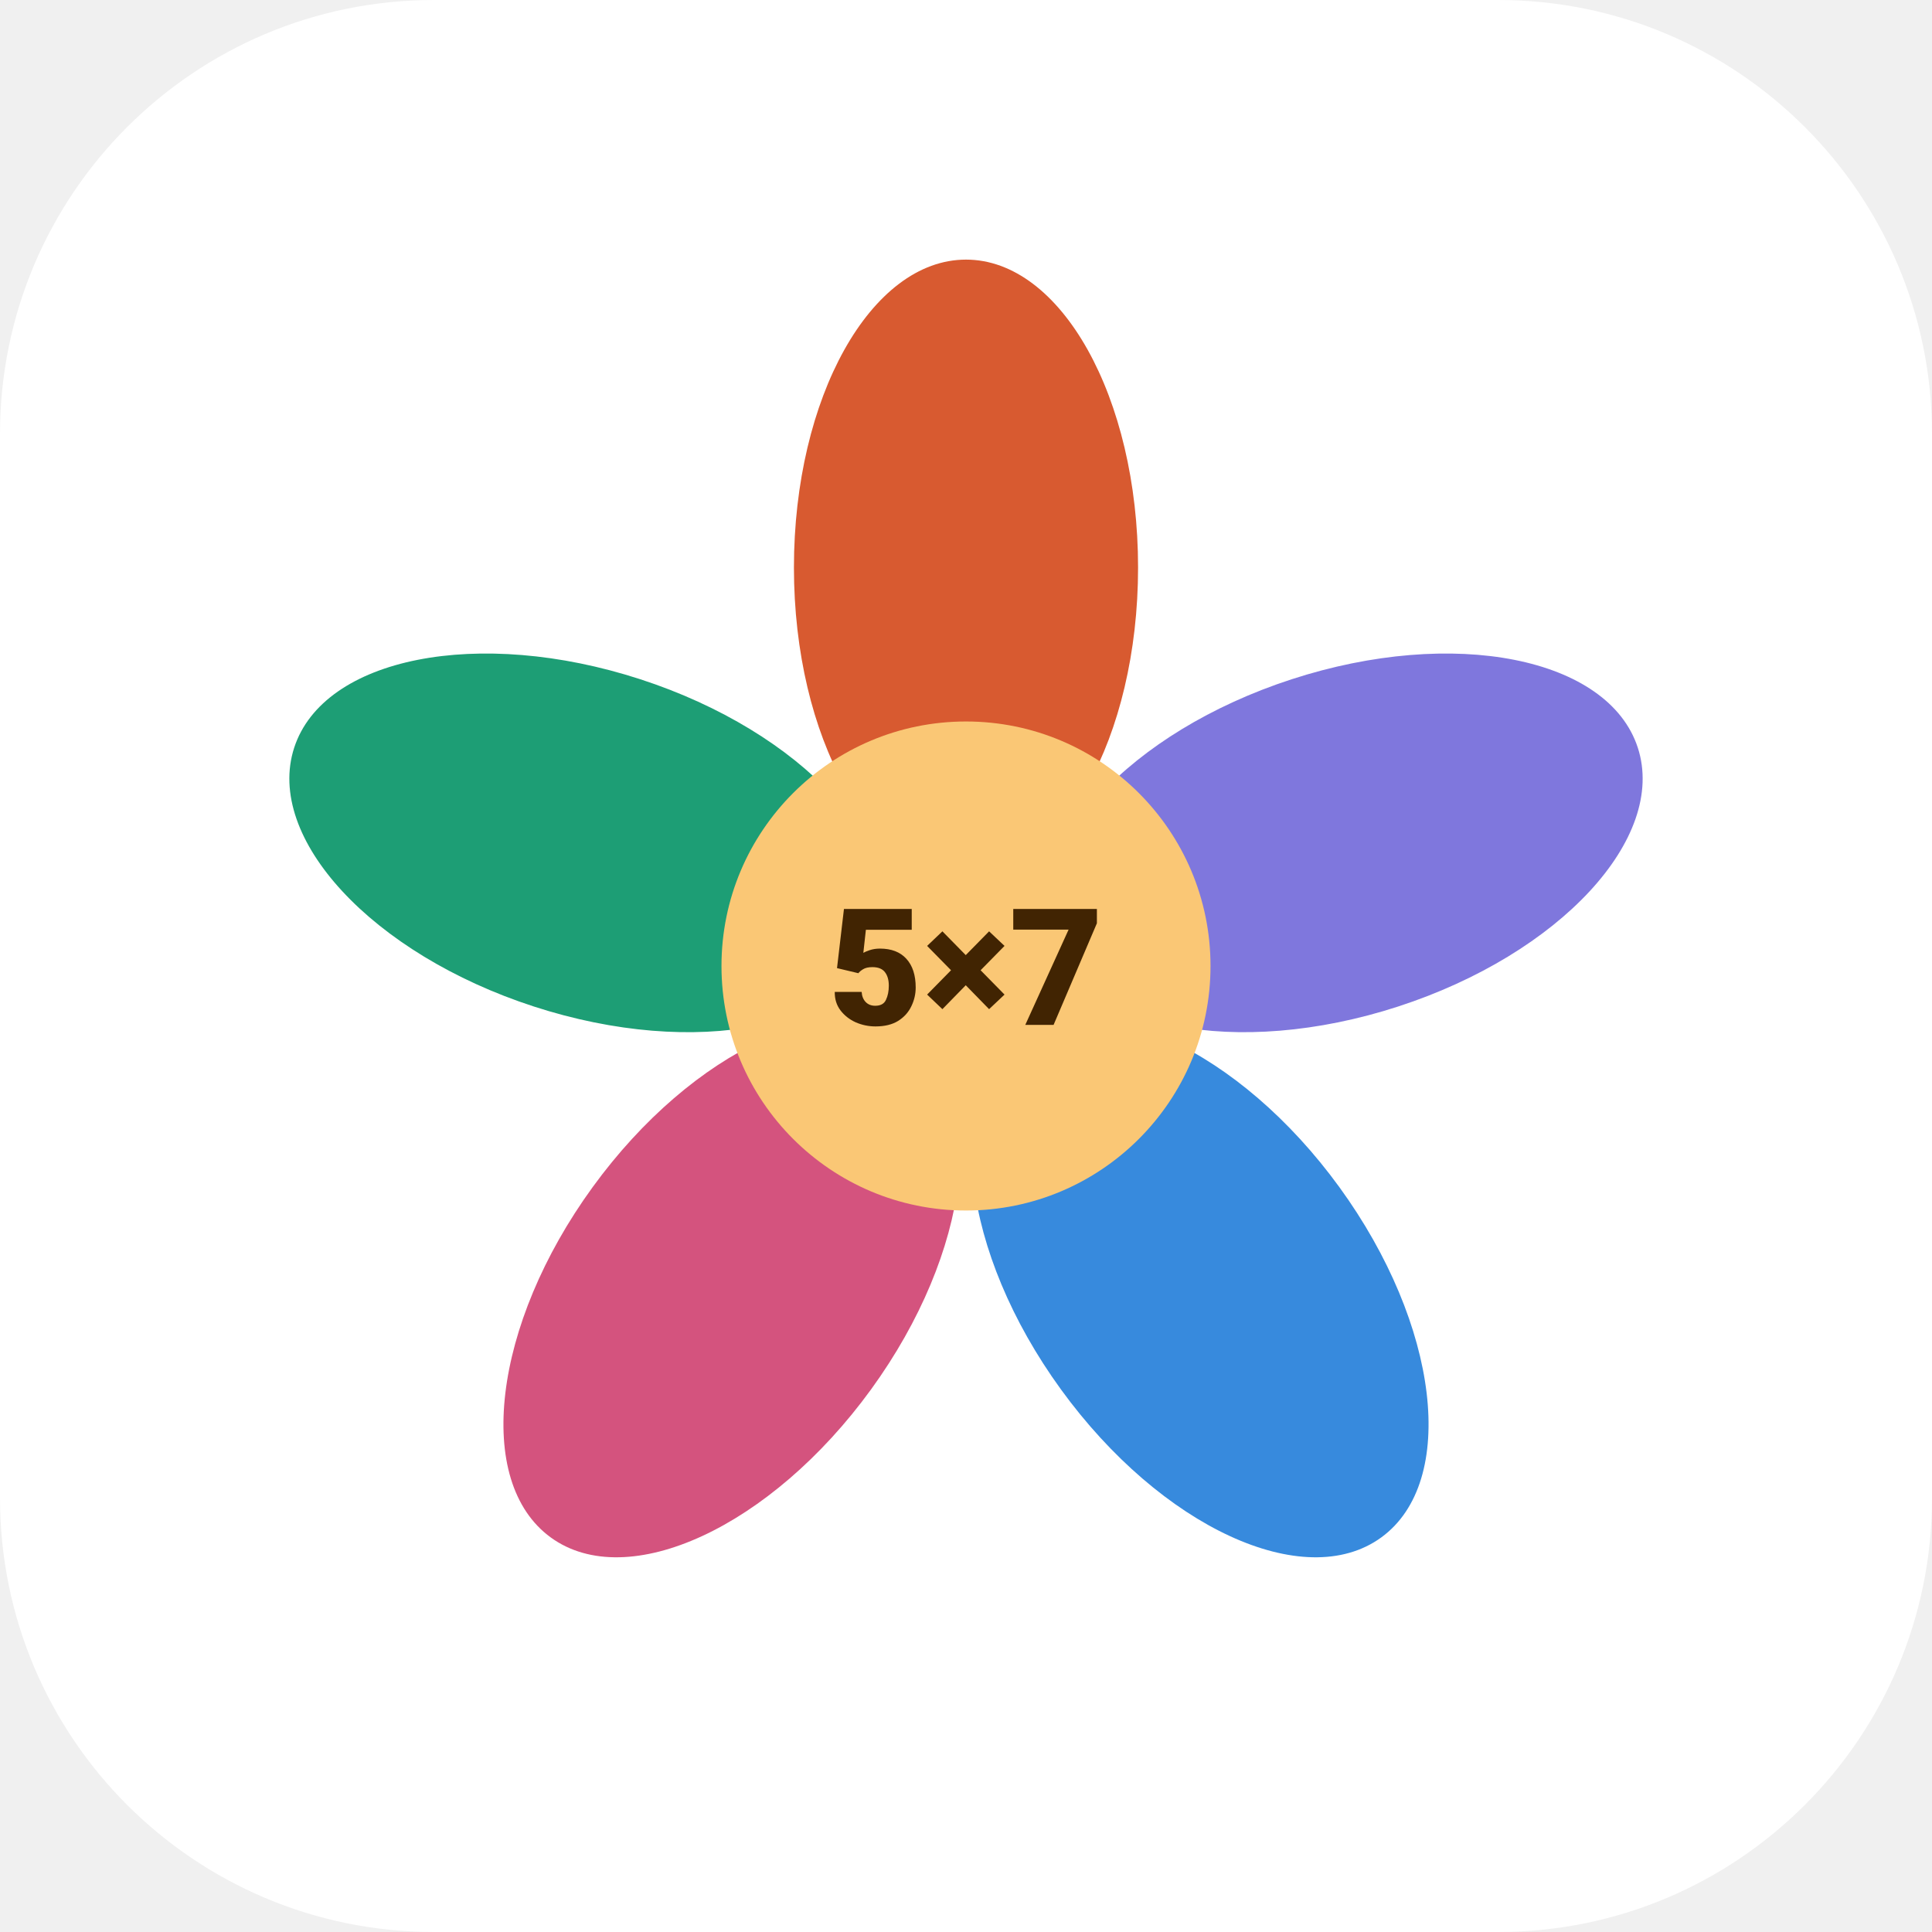
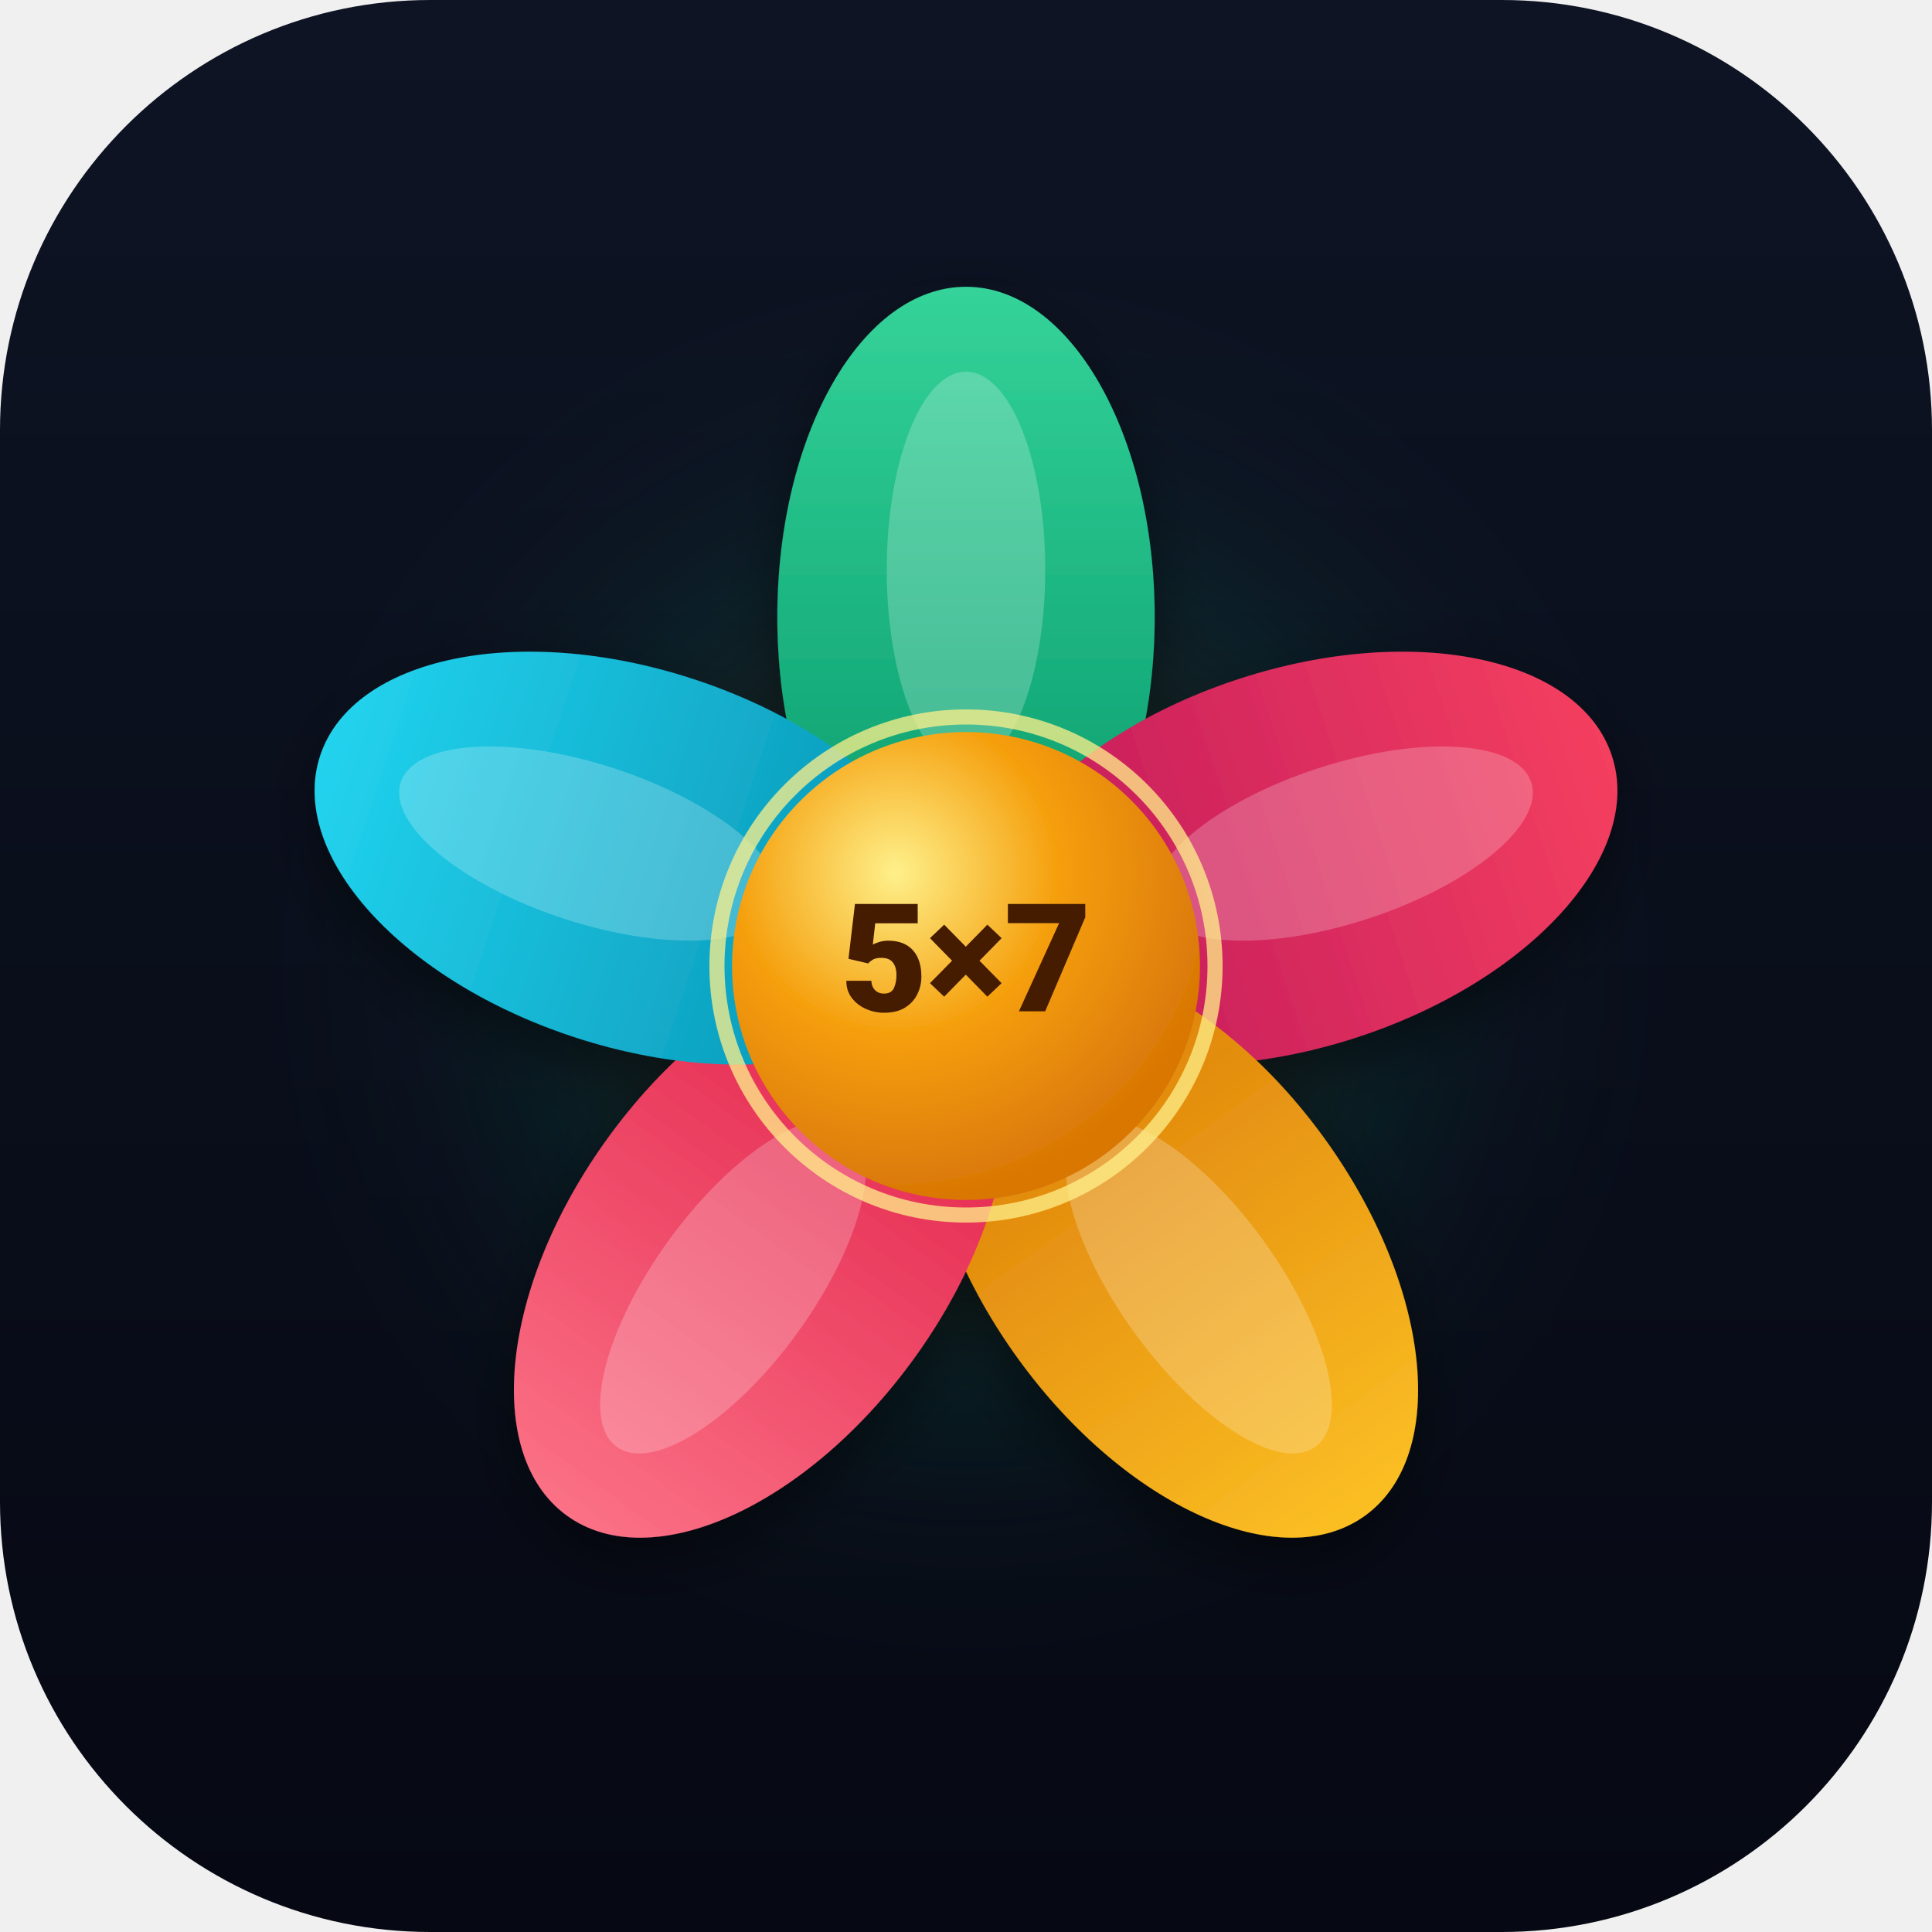
- <svg xmlns="http://www.w3.org/2000/svg" viewBox="0 0 512 512" width="512" height="512">
-   <rect width="512" height="512" rx="115" fill="#FFFFFF" />
-   <g transform="translate(256 256) scale(2.4)">
-     <ellipse cx="0" cy="-44" rx="19" ry="34" fill="#D85A30" />
-     <ellipse cx="0" cy="-44" rx="19" ry="34" fill="#7F77DD" transform="rotate(72)" />
-     <ellipse cx="0" cy="-44" rx="19" ry="34" fill="#378ADD" transform="rotate(144)" />
-     <ellipse cx="0" cy="-44" rx="19" ry="34" fill="#D4537E" transform="rotate(216)" />
-     <ellipse cx="0" cy="-44" rx="19" ry="34" fill="#1D9E75" transform="rotate(288)" />
-     <circle r="27" fill="#FAC775" />
-     <text x="0" y="6.5" text-anchor="middle" font-family="-apple-system, BlinkMacSystemFont, 'Segoe UI', Roboto, Helvetica, Arial, sans-serif" font-weight="900" font-size="18" fill="#412402">5×7</text>
+ <svg xmlns="http://www.w3.org/2000/svg" viewBox="0 0 1024 1024" width="1024" height="1024">
+   <defs>
+     <linearGradient id="iconBg" x1="0%" y1="0%" x2="0%" y2="100%">
+       <stop offset="0%" stop-color="#0E1424" />
+       <stop offset="100%" stop-color="#060913" />
+     </linearGradient>
+     <radialGradient id="centerAura" cx="50%" cy="50%" r="50%">
+       <stop offset="0%" stop-color="#F59E0B" stop-opacity="0.25" />
+       <stop offset="60%" stop-color="#10B981" stop-opacity="0.08" />
+       <stop offset="100%" stop-color="#0E1424" stop-opacity="0" />
+     </radialGradient>
+     <linearGradient id="petalEmerald" x1="0%" y1="0%" x2="0%" y2="100%">
+       <stop offset="0%" stop-color="#34D399" />
+       <stop offset="100%" stop-color="#059669" />
+     </linearGradient>
+     <linearGradient id="petalMagenta" x1="0%" y1="0%" x2="0%" y2="100%">
+       <stop offset="0%" stop-color="#F43F5E" />
+       <stop offset="100%" stop-color="#BE185D" />
+     </linearGradient>
+     <linearGradient id="petalGold" x1="0%" y1="0%" x2="0%" y2="100%">
+       <stop offset="0%" stop-color="#FBBF24" />
+       <stop offset="100%" stop-color="#D97706" />
+     </linearGradient>
+     <linearGradient id="petalRose" x1="0%" y1="0%" x2="0%" y2="100%">
+       <stop offset="0%" stop-color="#FB7185" />
+       <stop offset="100%" stop-color="#E11D48" />
+     </linearGradient>
+     <linearGradient id="petalCyan" x1="0%" y1="0%" x2="0%" y2="100%">
+       <stop offset="0%" stop-color="#22D3EE" />
+       <stop offset="100%" stop-color="#0891B2" />
+     </linearGradient>
+     <radialGradient id="coreGold" cx="35%" cy="30%" r="70%">
+       <stop offset="0%" stop-color="#FEF08A" />
+       <stop offset="50%" stop-color="#F59E0B" />
+       <stop offset="100%" stop-color="#D97706" />
+     </radialGradient>
+     <filter id="shadow" x="-20%" y="-20%" width="140%" height="140%">
+       <feDropShadow dx="0" dy="12" stdDeviation="16" flood-color="#000000" flood-opacity="0.45" />
+     </filter>
+   </defs>
+   <rect width="1024" height="1024" rx="228" fill="url(#iconBg)" />
+   <circle cx="512" cy="512" r="380" fill="url(#centerAura)" />
+   <g transform="translate(512, 512)" filter="url(#shadow)">
+     <g transform="rotate(0)">
+       <ellipse cx="0" cy="-185" rx="100" ry="175" fill="url(#petalEmerald)" />
+       <ellipse cx="0" cy="-210" rx="42" ry="105" fill="#FFFFFF" fill-opacity="0.22" />
+     </g>
+     <g transform="rotate(72)">
+       <ellipse cx="0" cy="-185" rx="100" ry="175" fill="url(#petalMagenta)" />
+       <ellipse cx="0" cy="-210" rx="42" ry="105" fill="#FFFFFF" fill-opacity="0.22" />
+     </g>
+     <g transform="rotate(144)">
+       <ellipse cx="0" cy="-185" rx="100" ry="175" fill="url(#petalGold)" />
+       <ellipse cx="0" cy="-210" rx="42" ry="105" fill="#FFFFFF" fill-opacity="0.22" />
+     </g>
+     <g transform="rotate(216)">
+       <ellipse cx="0" cy="-185" rx="100" ry="175" fill="url(#petalRose)" />
+       <ellipse cx="0" cy="-210" rx="42" ry="105" fill="#FFFFFF" fill-opacity="0.22" />
+     </g>
+     <g transform="rotate(288)">
+       <ellipse cx="0" cy="-185" rx="100" ry="175" fill="url(#petalCyan)" />
+       <ellipse cx="0" cy="-210" rx="42" ry="105" fill="#FFFFFF" fill-opacity="0.22" />
+     </g>
+     <circle cx="0" cy="0" r="132" fill="none" stroke="#FEF08A" stroke-width="8" stroke-opacity="0.75" />
+     <circle cx="0" cy="0" r="124" fill="url(#coreGold)" />
+     <text x="0" y="24" text-anchor="middle" font-family="-apple-system, BlinkMacSystemFont, 'Segoe UI', Roboto, Helvetica, Arial, sans-serif" font-weight="900" font-size="80" fill="#451A03" letter-spacing="-1">5×7</text>
  </g>
</svg>
